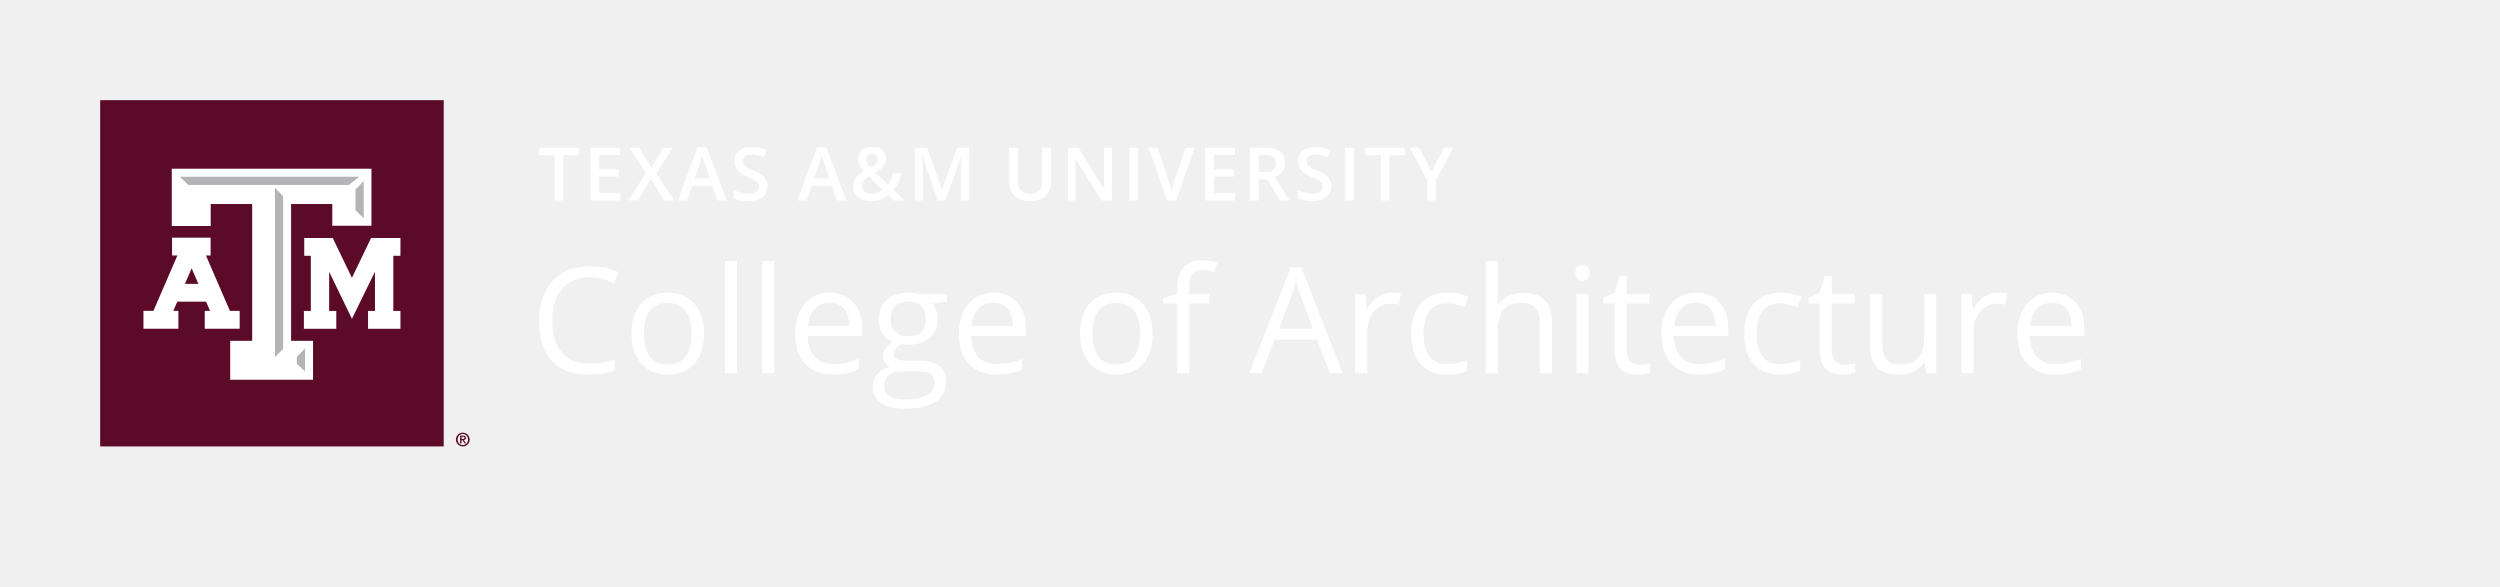
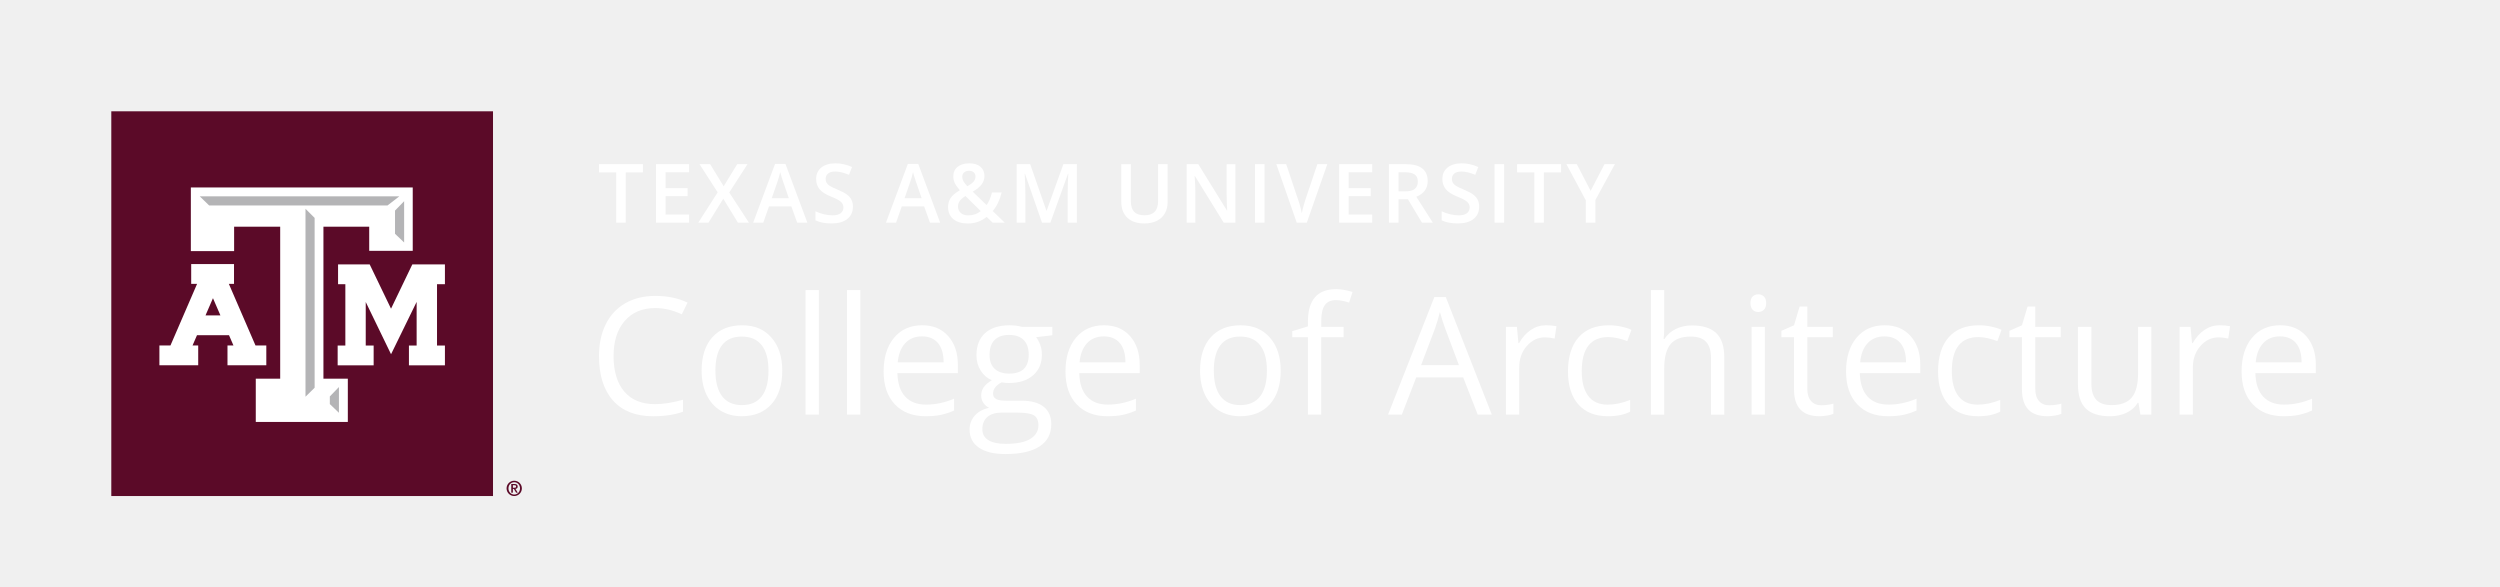
<svg xmlns="http://www.w3.org/2000/svg" version="1.1" viewBox="0 0 2345 550" preserveAspectRatio="xMidYMid meet">
  <defs>
    <style>
      .cls-1{fill:none;}
      .cls-2{fill:#5b0a28;}   /* 深栗色 */
      .cls-3{fill:#ffffff;}   /* 白 */
      .cls-4{fill:#b4b4b6;}   /* 灰 */
      .cls-5{clip-path:url(#clip);}
    </style>
    <clipPath id="clip">
      <rect class="cls-1" width="2345" height="550" />
    </clipPath>
  </defs>
-   <g transform="scale(1.8)">
+   <g transform="scale(2)">
    <rect class="cls-2" x="52.2" y="52.2" width="179.02" height="180.44" />
    <polygon class="cls-3" points="207.44 124.01 194.15 124.01 193.38 124.01 193.04 124.7 183.39 144.78 173.72 124.7 173.39 124.01 172.62 124.01 159.77 124.01 158.55 124.01 158.55 125.23 158.55 132.08 158.55 133.3 159.77 133.3 161.97 133.3 161.97 162.04 159.59 162.04 158.36 162.04 158.36 163.26 158.36 170.11 158.36 171.33 159.59 171.33 174.02 171.33 175.24 171.33 175.24 170.11 175.24 163.26 175.24 162.04 174.02 162.04 171.53 162.04 171.53 141.64 182.3 163.87 183.4 166.13 184.51 163.87 195.4 141.59 195.4 162.04 193.02 162.04 191.79 162.04 191.79 163.26 191.79 170.11 191.79 171.33 193.02 171.33 207.44 171.33 208.67 171.33 208.67 170.11 208.67 163.26 208.67 162.04 207.44 162.04 204.96 162.04 204.96 133.3 207.44 133.3 208.67 133.3 208.67 132.08 208.67 125.23 208.67 124.01 207.44 124.01" />
    <path class="cls-3" d="M123.65,162.01h-3.83l-12.49-28.87h2.42v-9.3h-20.08v9.3h2.76l-12.48,28.87h-5.19v9.3h18.2v-9.3h-2.65l2.08-4.8h15.02l2.07,4.8h-2.79v9.3h18.21v-9.3h-1.23ZM103.37,147.91h-6.98l3.49-8.07,3.49,8.07Z" />
    <polygon class="cls-3" points="192.17 87.92 90.92 87.92 89.51 87.92 89.51 89.32 89.51 116.37 89.51 117.77 90.92 117.77 108.4 117.77 109.8 117.77 109.8 116.37 109.8 106.32 131.41 106.32 131.41 177.6 121.35 177.6 119.96 177.6 119.96 179.01 119.96 196.5 119.96 197.89 121.35 197.89 161.73 197.89 163.13 197.89 163.13 196.5 163.13 179.01 163.13 177.6 161.73 177.6 151.69 177.6 151.69 106.32 173.16 106.32 173.16 116.24 173.16 117.64 174.57 117.64 192.17 117.64 193.57 117.64 193.57 116.24 193.57 89.32 193.57 87.92 192.17 87.92" />
    <polygon class="cls-4" points="154.69 185.93 158.96 181.52 158.96 193.6 154.69 189.51 154.69 185.93" />
    <polygon class="cls-4" points="147.56 181.85 143.28 186.06 143.28 97.92 147.56 102.19 147.56 181.85" />
    <polygon class="cls-4" points="98.09 96.37 93.69 92.09 187.27 92.09 181.73 96.37 98.09 96.37" />
    <polygon class="cls-4" points="189.54 113.73 185.26 109.64 185.26 98.76 189.54 94.36 189.54 113.73" />
    <g class="cls-5">
      <path class="cls-2" d="M237.58,229.05c0-1.98,1.61-3.59,3.59-3.59s3.59,1.61,3.59,3.59-1.61,3.59-3.59,3.59-3.59-1.61-3.59-3.59M243.89,229.05c0-1.68-1.21-2.89-2.71-2.89s-2.71,1.21-2.71,2.89,1.21,2.89,2.71,2.89,2.71-1.21,2.71-2.89M239.79,227h1.51c.97,0,1.5.34,1.5,1.19,0,.7-.4,1.03-1.06,1.09l1.09,1.78h-.78l-1.05-1.75h-.46v1.75h-.76v-4.06ZM240.55,228.74h.67c.45,0,.84-.06.84-.61,0-.48-.44-.56-.82-.56h-.68v1.16Z" />
      <polygon class="cls-3" points="293.48 104.42 288.99 104.42 288.99 80.84 280.92 80.84 280.92 76.99 301.54 76.99 301.54 80.84 293.48 80.84 293.48 104.42" />
      <polygon class="cls-3" points="323.18 104.42 307.67 104.42 307.67 76.99 323.18 76.99 323.18 80.78 312.15 80.78 312.15 88.25 322.49 88.25 322.49 92 312.15 92 312.15 100.62 323.18 100.62 323.18 104.42" />
      <polygon class="cls-3" points="351.24 104.42 346.08 104.42 339.22 93.2 332.29 104.42 327.49 104.42 336.59 90.2 328.07 76.99 333.06 76.99 339.4 87.37 345.75 76.99 350.58 76.99 342.01 90.27 351.24 104.42" />
      <path class="cls-3" d="M373.88,104.42l-2.74-7.62h-10.49l-2.68,7.62h-4.73l10.26-27.54h4.88l10.27,27.54h-4.77ZM369.95,92.94l-2.57-7.47c-.19-.5-.45-1.29-.78-2.36-.33-1.08-.56-1.86-.68-2.36-.34,1.54-.83,3.22-1.48,5.04l-2.48,7.15h7.99Z" />
      <path class="cls-3" d="M400.01,96.97c0,2.44-.88,4.35-2.65,5.74-1.76,1.39-4.2,2.08-7.3,2.08s-5.64-.48-7.62-1.45v-4.24c1.25.59,2.58,1.05,3.99,1.39,1.41.34,2.72.51,3.93.51,1.78,0,3.08-.34,3.93-1.01.85-.68,1.27-1.58,1.27-2.72,0-1.02-.39-1.9-1.16-2.61-.78-.71-2.38-1.56-4.8-2.53-2.5-1.01-4.26-2.17-5.29-3.47-1.02-1.3-1.54-2.87-1.54-4.69,0-2.29.81-4.09,2.44-5.4,1.63-1.31,3.81-1.97,6.55-1.97s5.24.57,7.84,1.73l-1.42,3.66c-2.44-1.02-4.62-1.54-6.53-1.54-1.45,0-2.55.31-3.3.95-.75.63-1.12,1.46-1.12,2.51,0,.71.15,1.32.45,1.83.3.51.79.99,1.48,1.44.69.45,1.92,1.04,3.71,1.78,2.01.84,3.49,1.62,4.43,2.35.94.72,1.63,1.54,2.07,2.46.44.91.66,1.99.66,3.23" />
      <path class="cls-3" d="M436.16,104.42l-2.74-7.62h-10.49l-2.68,7.62h-4.73l10.26-27.54h4.88l10.27,27.54h-4.77ZM432.24,92.94l-2.57-7.47c-.19-.5-.45-1.29-.78-2.36-.33-1.08-.56-1.86-.68-2.36-.34,1.54-.83,3.22-1.48,5.04l-2.48,7.15h7.99Z" />
      <path class="cls-3" d="M444.64,97.16c0-1.64.4-3.07,1.2-4.29.8-1.22,2.24-2.43,4.33-3.63-1.19-1.39-2-2.56-2.43-3.52-.43-.96-.65-1.95-.65-2.97,0-1.9.68-3.4,2.04-4.5,1.36-1.1,3.18-1.65,5.47-1.65s3.96.53,5.22,1.6c1.26,1.07,1.89,2.51,1.89,4.33,0,1.43-.42,2.72-1.27,3.88-.84,1.16-2.25,2.33-4.23,3.49l6.49,6.27c1.01-1.34,1.86-3.3,2.54-5.89h4.54c-.87,3.55-2.28,6.45-4.2,8.69l5.65,5.46h-5.68l-2.8-2.72c-1.28,1.03-2.64,1.8-4.08,2.32-1.45.52-3.04.78-4.79.78-2.88,0-5.14-.68-6.77-2.05s-2.46-3.23-2.46-5.59M454.1,101.01c2.29,0,4.24-.67,5.87-2.01l-7.18-7.07c-1.33.85-2.24,1.65-2.74,2.4-.5.74-.75,1.59-.75,2.54,0,1.22.43,2.22,1.3,2.99.87.77,2.04,1.15,3.5,1.15M451.3,82.9c0,.79.21,1.53.63,2.23.42.7,1.01,1.45,1.76,2.23,1.41-.8,2.4-1.55,2.97-2.24.57-.69.85-1.47.85-2.34,0-.81-.27-1.46-.82-1.95-.54-.49-1.27-.73-2.17-.73-.99,0-1.77.26-2.35.76-.59.51-.88,1.18-.88,2.04" />
      <path class="cls-3" d="M488.69,104.42l-7.96-22.91h-.15c.21,3.4.32,6.59.32,9.57v13.34h-4.07v-27.43h6.32l7.62,21.82h.11l7.84-21.82h6.34v27.43h-4.32v-13.56c0-1.36.04-3.14.1-5.33.07-2.19.13-3.51.18-3.98h-.15l-8.24,22.87h-3.96Z" />
      <path class="cls-3" d="M547.62,76.99v17.75c0,2.03-.43,3.8-1.3,5.32-.87,1.52-2.13,2.69-3.77,3.51-1.65.82-3.61,1.23-5.9,1.23-3.4,0-6.05-.9-7.94-2.7-1.89-1.8-2.83-4.28-2.83-7.43v-17.67h4.5v17.35c0,2.26.52,3.94,1.58,5.01,1.05,1.07,2.66,1.61,4.84,1.61,4.23,0,6.34-2.22,6.34-6.66v-17.32h4.48Z" />
      <path class="cls-3" d="M579.41,104.42h-5.5l-13.49-21.86h-.15l.09,1.22c.18,2.33.26,4.45.26,6.38v14.26h-4.07v-27.43h5.44l13.45,21.75h.11c-.02-.29-.07-1.34-.15-3.14-.07-1.81-.11-3.22-.11-4.23v-14.37h4.11v27.43Z" />
      <rect class="cls-3" x="588.58" y="76.99" width="4.48" height="27.43" />
      <path class="cls-3" d="M617.86,76.99h4.65l-9.61,27.43h-4.73l-9.57-27.43h4.62l5.72,17.05c.3.81.62,1.86.96,3.14.34,1.28.56,2.24.66,2.86.16-.95.41-2.05.75-3.3.34-1.25.61-2.18.82-2.78l5.72-16.98Z" />
      <polygon class="cls-3" points="643.57 104.42 628.05 104.42 628.05 76.99 643.57 76.99 643.57 80.78 632.53 80.78 632.53 88.25 642.87 88.25 642.87 92 632.53 92 632.53 100.62 643.57 100.62 643.57 104.42" />
      <path class="cls-3" d="M655.9,93.46v10.96h-4.48v-27.43h7.75c3.54,0,6.16.66,7.86,1.99,1.7,1.32,2.55,3.33,2.55,6,0,3.42-1.78,5.85-5.33,7.3l7.75,12.14h-5.1l-6.57-10.96h-4.43ZM655.9,89.75h3.11c2.09,0,3.6-.39,4.54-1.16.94-.78,1.41-1.93,1.41-3.45s-.51-2.67-1.52-3.34c-1.01-.68-2.54-1.01-4.58-1.01h-2.96v8.97Z" />
      <path class="cls-3" d="M693.72,96.97c0,2.44-.88,4.35-2.65,5.74-1.76,1.39-4.2,2.08-7.3,2.08s-5.64-.48-7.62-1.45v-4.24c1.25.59,2.58,1.05,3.99,1.39,1.41.34,2.72.51,3.93.51,1.78,0,3.08-.34,3.93-1.01.85-.68,1.27-1.58,1.27-2.72,0-1.02-.39-1.9-1.16-2.61-.78-.71-2.38-1.56-4.8-2.53-2.5-1.01-4.27-2.17-5.29-3.47-1.02-1.3-1.54-2.87-1.54-4.69,0-2.29.81-4.09,2.44-5.4,1.63-1.31,3.81-1.97,6.55-1.97s5.24.57,7.84,1.73l-1.42,3.66c-2.44-1.02-4.62-1.54-6.53-1.54-1.45,0-2.55.31-3.3.95-.75.63-1.12,1.46-1.12,2.51,0,.71.15,1.32.45,1.83.3.51.79.99,1.48,1.44.69.45,1.92,1.04,3.71,1.78,2.01.84,3.49,1.62,4.43,2.35.94.72,1.63,1.54,2.07,2.46.44.91.66,1.99.66,3.23" />
      <rect class="cls-3" x="700.95" y="76.99" width="4.48" height="27.43" />
      <polygon class="cls-3" points="724.07 104.42 719.59 104.42 719.59 80.84 711.52 80.84 711.52 76.99 732.14 76.99 732.14 80.84 724.07 80.84 724.07 104.42" />
      <polygon class="cls-3" points="746.01 89.51 752.51 76.99 757.38 76.99 748.25 93.79 748.25 104.42 743.74 104.42 743.74 93.94 734.64 76.99 739.52 76.99 746.01 89.51" />
      <path class="cls-3" d="M307.29,144.48c-6.03,0-10.8,2.01-14.29,6.03-3.49,4.02-5.24,9.52-5.24,16.51s1.68,12.74,5.05,16.65c3.37,3.92,8.17,5.88,14.4,5.88,3.83,0,8.2-.69,13.11-2.07v5.6c-3.81,1.43-8.5,2.14-14.08,2.14-8.09,0-14.33-2.45-18.72-7.36-4.39-4.91-6.59-11.88-6.59-20.92,0-5.66,1.06-10.61,3.17-14.87,2.12-4.26,5.17-7.54,9.16-9.84,3.99-2.3,8.69-3.45,14.1-3.45,5.76,0,10.79,1.05,15.1,3.15l-2.7,5.48c-4.15-1.95-8.31-2.93-12.47-2.93" />
      <path class="cls-3" d="M366.88,173.84c0,6.71-1.69,11.95-5.07,15.72-3.38,3.77-8.05,5.65-14.01,5.65-3.68,0-6.95-.86-9.8-2.59-2.86-1.73-5.06-4.21-6.61-7.43-1.55-3.23-2.33-7.01-2.33-11.34,0-6.71,1.68-11.94,5.03-15.68,3.35-3.74,8.01-5.61,13.97-5.61s10.33,1.92,13.73,5.75c3.39,3.83,5.09,9.01,5.09,15.55M335.53,173.84c0,5.26,1.05,9.26,3.15,12.02,2.1,2.75,5.19,4.13,9.28,4.13s7.18-1.37,9.29-4.11c2.11-2.74,3.17-6.75,3.17-12.04s-1.06-9.21-3.17-11.92c-2.12-2.72-5.24-4.07-9.37-4.07s-7.16,1.34-9.24,4.02c-2.08,2.68-3.12,6.67-3.12,11.98" />
      <rect class="cls-3" x="377.81" y="136.03" width="6.23" height="58.43" />
      <rect class="cls-3" x="397.26" y="136.03" width="6.23" height="58.43" />
      <path class="cls-3" d="M434.1,195.21c-6.08,0-10.88-1.85-14.4-5.56-3.52-3.71-5.28-8.85-5.28-15.43s1.63-11.9,4.9-15.81c3.27-3.91,7.65-5.86,13.16-5.86,5.16,0,9.24,1.7,12.24,5.09,3.01,3.39,4.51,7.87,4.51,13.43v3.94h-28.35c.12,4.83,1.34,8.5,3.66,11,2.32,2.5,5.58,3.75,9.78,3.75,4.43,0,8.81-.93,13.14-2.78v5.56c-2.2.95-4.29,1.63-6.25,2.05-1.97.41-4.34.62-7.12.62M432.41,157.77c-3.31,0-5.94,1.08-7.9,3.23-1.97,2.15-3.12,5.13-3.48,8.94h21.52c0-3.93-.88-6.94-2.63-9.03-1.75-2.09-4.26-3.14-7.51-3.14" />
      <path class="cls-3" d="M493.55,153.3v3.94l-7.62.9c.7.88,1.33,2.02,1.88,3.44.55,1.41.83,3.01.83,4.79,0,4.03-1.38,7.25-4.13,9.65s-6.54,3.61-11.34,3.61c-1.23,0-2.38-.1-3.45-.3-2.65,1.4-3.98,3.17-3.98,5.29,0,1.13.46,1.96,1.39,2.5.93.54,2.52.81,4.77.81h7.29c4.46,0,7.88.94,10.27,2.82s3.59,4.61,3.59,8.19c0,4.56-1.83,8.03-5.48,10.42-3.66,2.39-8.99,3.59-16,3.59-5.38,0-9.53-1-12.45-3-2.92-2-4.38-4.83-4.38-8.49,0-2.5.8-4.67,2.4-6.5,1.6-1.83,3.85-3.07,6.76-3.72-1.05-.48-1.93-1.21-2.65-2.22-.71-1-1.07-2.17-1.07-3.49,0-1.5.4-2.82,1.2-3.94.8-1.13,2.07-2.22,3.79-3.27-2.13-.88-3.86-2.37-5.2-4.47-1.34-2.1-2.01-4.51-2.01-7.21,0-4.5,1.35-7.98,4.06-10.42,2.7-2.44,6.53-3.66,11.49-3.66,2.15,0,4.09.25,5.82.75h14.23ZM460.73,201.37c0,2.23.94,3.92,2.82,5.07,1.88,1.15,4.57,1.73,8.07,1.73,5.23,0,9.11-.78,11.62-2.35,2.52-1.56,3.77-3.69,3.77-6.36,0-2.23-.69-3.77-2.07-4.64-1.38-.86-3.97-1.3-7.77-1.3h-7.47c-2.83,0-5.03.68-6.61,2.03-1.58,1.35-2.37,3.29-2.37,5.82M464.11,166.48c0,2.88.81,5.06,2.44,6.53,1.63,1.48,3.89,2.21,6.8,2.21,6.08,0,9.12-2.95,9.12-8.86s-3.08-9.28-9.24-9.28c-2.93,0-5.18.79-6.76,2.37-1.58,1.58-2.37,3.92-2.37,7.02" />
      <path class="cls-3" d="M519.38,195.21c-6.08,0-10.88-1.85-14.4-5.56s-5.27-8.85-5.27-15.43,1.63-11.9,4.9-15.81c3.27-3.91,7.65-5.86,13.16-5.86,5.16,0,9.24,1.7,12.24,5.09,3,3.39,4.51,7.87,4.51,13.43v3.94h-28.35c.12,4.83,1.35,8.5,3.66,11,2.32,2.5,5.58,3.75,9.78,3.75,4.43,0,8.81-.93,13.14-2.78v5.56c-2.2.95-4.29,1.63-6.25,2.05-1.97.41-4.34.62-7.12.62M517.69,157.77c-3.31,0-5.94,1.08-7.91,3.23-1.96,2.15-3.12,5.13-3.47,8.94h21.52c0-3.93-.88-6.94-2.63-9.03-1.75-2.09-4.26-3.14-7.51-3.14" />
      <path class="cls-3" d="M600.65,173.84c0,6.71-1.69,11.95-5.07,15.72-3.38,3.77-8.05,5.65-14.01,5.65-3.68,0-6.95-.86-9.8-2.59-2.85-1.73-5.06-4.21-6.61-7.43-1.55-3.23-2.33-7.01-2.33-11.34,0-6.71,1.68-11.94,5.03-15.68,3.35-3.74,8.01-5.61,13.97-5.61s10.33,1.92,13.73,5.75c3.39,3.83,5.09,9.01,5.09,15.55M569.29,173.84c0,5.26,1.05,9.26,3.15,12.02,2.1,2.75,5.2,4.13,9.28,4.13s7.18-1.37,9.29-4.11c2.11-2.74,3.17-6.75,3.17-12.04s-1.06-9.21-3.17-11.92c-2.12-2.72-5.24-4.07-9.37-4.07s-7.16,1.34-9.24,4.02c-2.08,2.68-3.12,6.67-3.12,11.98" />
      <path class="cls-3" d="M630.13,158.14h-10.48v36.31h-6.23v-36.31h-7.36v-2.82l7.36-2.25v-2.29c0-10.12,4.42-15.17,13.26-15.17,2.18,0,4.73.44,7.66,1.31l-1.61,4.99c-2.41-.78-4.46-1.16-6.16-1.16-2.35,0-4.09.78-5.22,2.35-1.13,1.56-1.69,4.07-1.69,7.53v2.67h10.48v4.84Z" />
      <path class="cls-3" d="M693.06,194.46l-6.83-17.46h-22.01l-6.76,17.46h-6.46l21.71-55.13h5.37l21.59,55.13h-6.61ZM684.24,171.25l-6.38-17.01c-.83-2.15-1.68-4.79-2.55-7.92-.55,2.4-1.34,5.04-2.36,7.92l-6.46,17.01h17.76Z" />
      <path class="cls-3" d="M725.06,152.55c1.83,0,3.47.15,4.92.45l-.86,5.78c-1.7-.38-3.21-.56-4.51-.56-3.33,0-6.18,1.35-8.54,4.06-2.37,2.7-3.55,6.07-3.55,10.1v22.08h-6.23v-41.16h5.14l.71,7.62h.3c1.53-2.68,3.37-4.74,5.52-6.19,2.15-1.45,4.52-2.18,7.1-2.18" />
      <path class="cls-3" d="M754.12,195.21c-5.96,0-10.57-1.83-13.84-5.5-3.27-3.67-4.9-8.85-4.9-15.56s1.66-12.2,4.98-15.96c3.32-3.75,8.04-5.63,14.18-5.63,1.98,0,3.96.21,5.93.64,1.98.43,3.53.93,4.66,1.5l-1.92,5.29c-1.38-.55-2.88-1.01-4.51-1.37-1.63-.36-3.07-.54-4.32-.54-8.36,0-12.54,5.33-12.54,16,0,5.06,1.02,8.94,3.06,11.64,2.04,2.7,5.06,4.06,9.07,4.06,3.43,0,6.95-.74,10.55-2.22v5.52c-2.75,1.43-6.22,2.14-10.4,2.14" />
      <path class="cls-3" d="M802.45,194.46v-26.62c0-3.35-.77-5.86-2.29-7.51-1.53-1.65-3.92-2.48-7.17-2.48-4.33,0-7.49,1.18-9.48,3.53-1.99,2.35-2.99,6.21-2.99,11.57v21.52h-6.23v-58.43h6.23v17.69c0,2.13-.1,3.89-.3,5.29h.38c1.23-1.98,2.97-3.54,5.24-4.68,2.26-1.14,4.85-1.71,7.75-1.71,5.03,0,8.81,1.2,11.32,3.59,2.52,2.39,3.77,6.19,3.77,11.4v26.85h-6.23Z" />
      <path class="cls-3" d="M820.97,142.15c0-1.43.35-2.47,1.05-3.13.7-.66,1.58-.99,2.63-.99s1.86.34,2.59,1.01c.73.68,1.09,1.71,1.09,3.12s-.36,2.45-1.09,3.14c-.73.69-1.59,1.03-2.59,1.03-1.05,0-1.93-.34-2.63-1.03-.7-.69-1.05-1.73-1.05-3.14M827.73,194.46h-6.23v-41.16h6.23v41.16Z" />
      <path class="cls-3" d="M854.24,190.06c1.1,0,2.17-.08,3.19-.24,1.03-.16,1.84-.33,2.44-.51v4.77c-.68.33-1.67.59-2.99.81-1.31.21-2.5.32-3.55.32-7.96,0-11.94-4.19-11.94-12.58v-24.48h-5.9v-3l5.9-2.59,2.63-8.79h3.61v9.54h11.94v4.85h-11.94v24.22c0,2.48.59,4.38,1.76,5.71,1.18,1.33,2.79,1.99,4.84,1.99" />
      <path class="cls-3" d="M885.48,195.21c-6.08,0-10.88-1.85-14.4-5.56-3.52-3.71-5.28-8.85-5.28-15.43s1.63-11.9,4.9-15.81c3.27-3.91,7.65-5.86,13.16-5.86,5.16,0,9.24,1.7,12.24,5.09,3.01,3.39,4.51,7.87,4.51,13.43v3.94h-28.35c.12,4.83,1.35,8.5,3.66,11,2.31,2.5,5.58,3.75,9.78,3.75,4.43,0,8.81-.93,13.14-2.78v5.56c-2.2.95-4.29,1.63-6.25,2.05-1.97.41-4.34.62-7.12.62M883.79,157.77c-3.31,0-5.94,1.08-7.91,3.23-1.97,2.15-3.12,5.13-3.47,8.94h21.52c0-3.93-.88-6.94-2.63-9.03-1.75-2.09-4.26-3.14-7.51-3.14" />
      <path class="cls-3" d="M927.69,195.21c-5.96,0-10.57-1.83-13.84-5.5-3.27-3.67-4.9-8.85-4.9-15.56s1.66-12.2,4.98-15.96c3.32-3.75,8.04-5.63,14.18-5.63,1.98,0,3.96.21,5.93.64,1.98.43,3.53.93,4.66,1.5l-1.92,5.29c-1.38-.55-2.88-1.01-4.51-1.37-1.63-.36-3.07-.54-4.32-.54-8.36,0-12.54,5.33-12.54,16,0,5.06,1.02,8.94,3.06,11.64,2.04,2.7,5.06,4.06,9.07,4.06,3.43,0,6.95-.74,10.55-2.22v5.52c-2.75,1.43-6.22,2.14-10.4,2.14" />
      <path class="cls-3" d="M961.15,190.06c1.1,0,2.17-.08,3.19-.24,1.03-.16,1.84-.33,2.44-.51v4.77c-.68.33-1.67.59-2.99.81-1.31.21-2.5.32-3.55.32-7.96,0-11.94-4.19-11.94-12.58v-24.48h-5.9v-3l5.9-2.59,2.63-8.79h3.61v9.54h11.94v4.85h-11.94v24.22c0,2.48.59,4.38,1.76,5.71,1.18,1.33,2.79,1.99,4.84,1.99" />
      <path class="cls-3" d="M980.87,153.3v26.7c0,3.36.76,5.86,2.29,7.51,1.53,1.65,3.92,2.48,7.17,2.48,4.31,0,7.45-1.18,9.44-3.53,1.99-2.35,2.99-6.2,2.99-11.53v-21.63h6.23v41.16h-5.14l-.9-5.52h-.34c-1.28,2.03-3.05,3.58-5.31,4.66-2.27,1.08-4.85,1.62-7.75,1.62-5.01,0-8.76-1.19-11.25-3.57-2.49-2.38-3.74-6.18-3.74-11.42v-26.93h6.31Z" />
      <path class="cls-3" d="M1040.99,152.55c1.83,0,3.47.15,4.92.45l-.86,5.78c-1.7-.38-3.2-.56-4.51-.56-3.33,0-6.18,1.35-8.54,4.06-2.37,2.7-3.55,6.07-3.55,10.1v22.08h-6.23v-41.16h5.14l.71,7.62h.3c1.53-2.68,3.37-4.74,5.52-6.19,2.15-1.45,4.52-2.18,7.1-2.18" />
      <path class="cls-3" d="M1070.99,195.21c-6.08,0-10.88-1.85-14.4-5.56s-5.28-8.85-5.28-15.43,1.63-11.9,4.9-15.81c3.27-3.91,7.65-5.86,13.16-5.86,5.16,0,9.24,1.7,12.24,5.09,3.01,3.39,4.51,7.87,4.51,13.43v3.94h-28.35c.12,4.83,1.34,8.5,3.66,11,2.31,2.5,5.58,3.75,9.78,3.75,4.43,0,8.81-.93,13.14-2.78v5.56c-2.2.95-4.29,1.63-6.25,2.05-1.97.41-4.34.62-7.12.62M1069.3,157.77c-3.31,0-5.94,1.08-7.91,3.23-1.97,2.15-3.12,5.13-3.47,8.94h21.52c0-3.93-.88-6.94-2.63-9.03-1.75-2.09-4.26-3.14-7.51-3.14" />
    </g>
  </g>
</svg>
